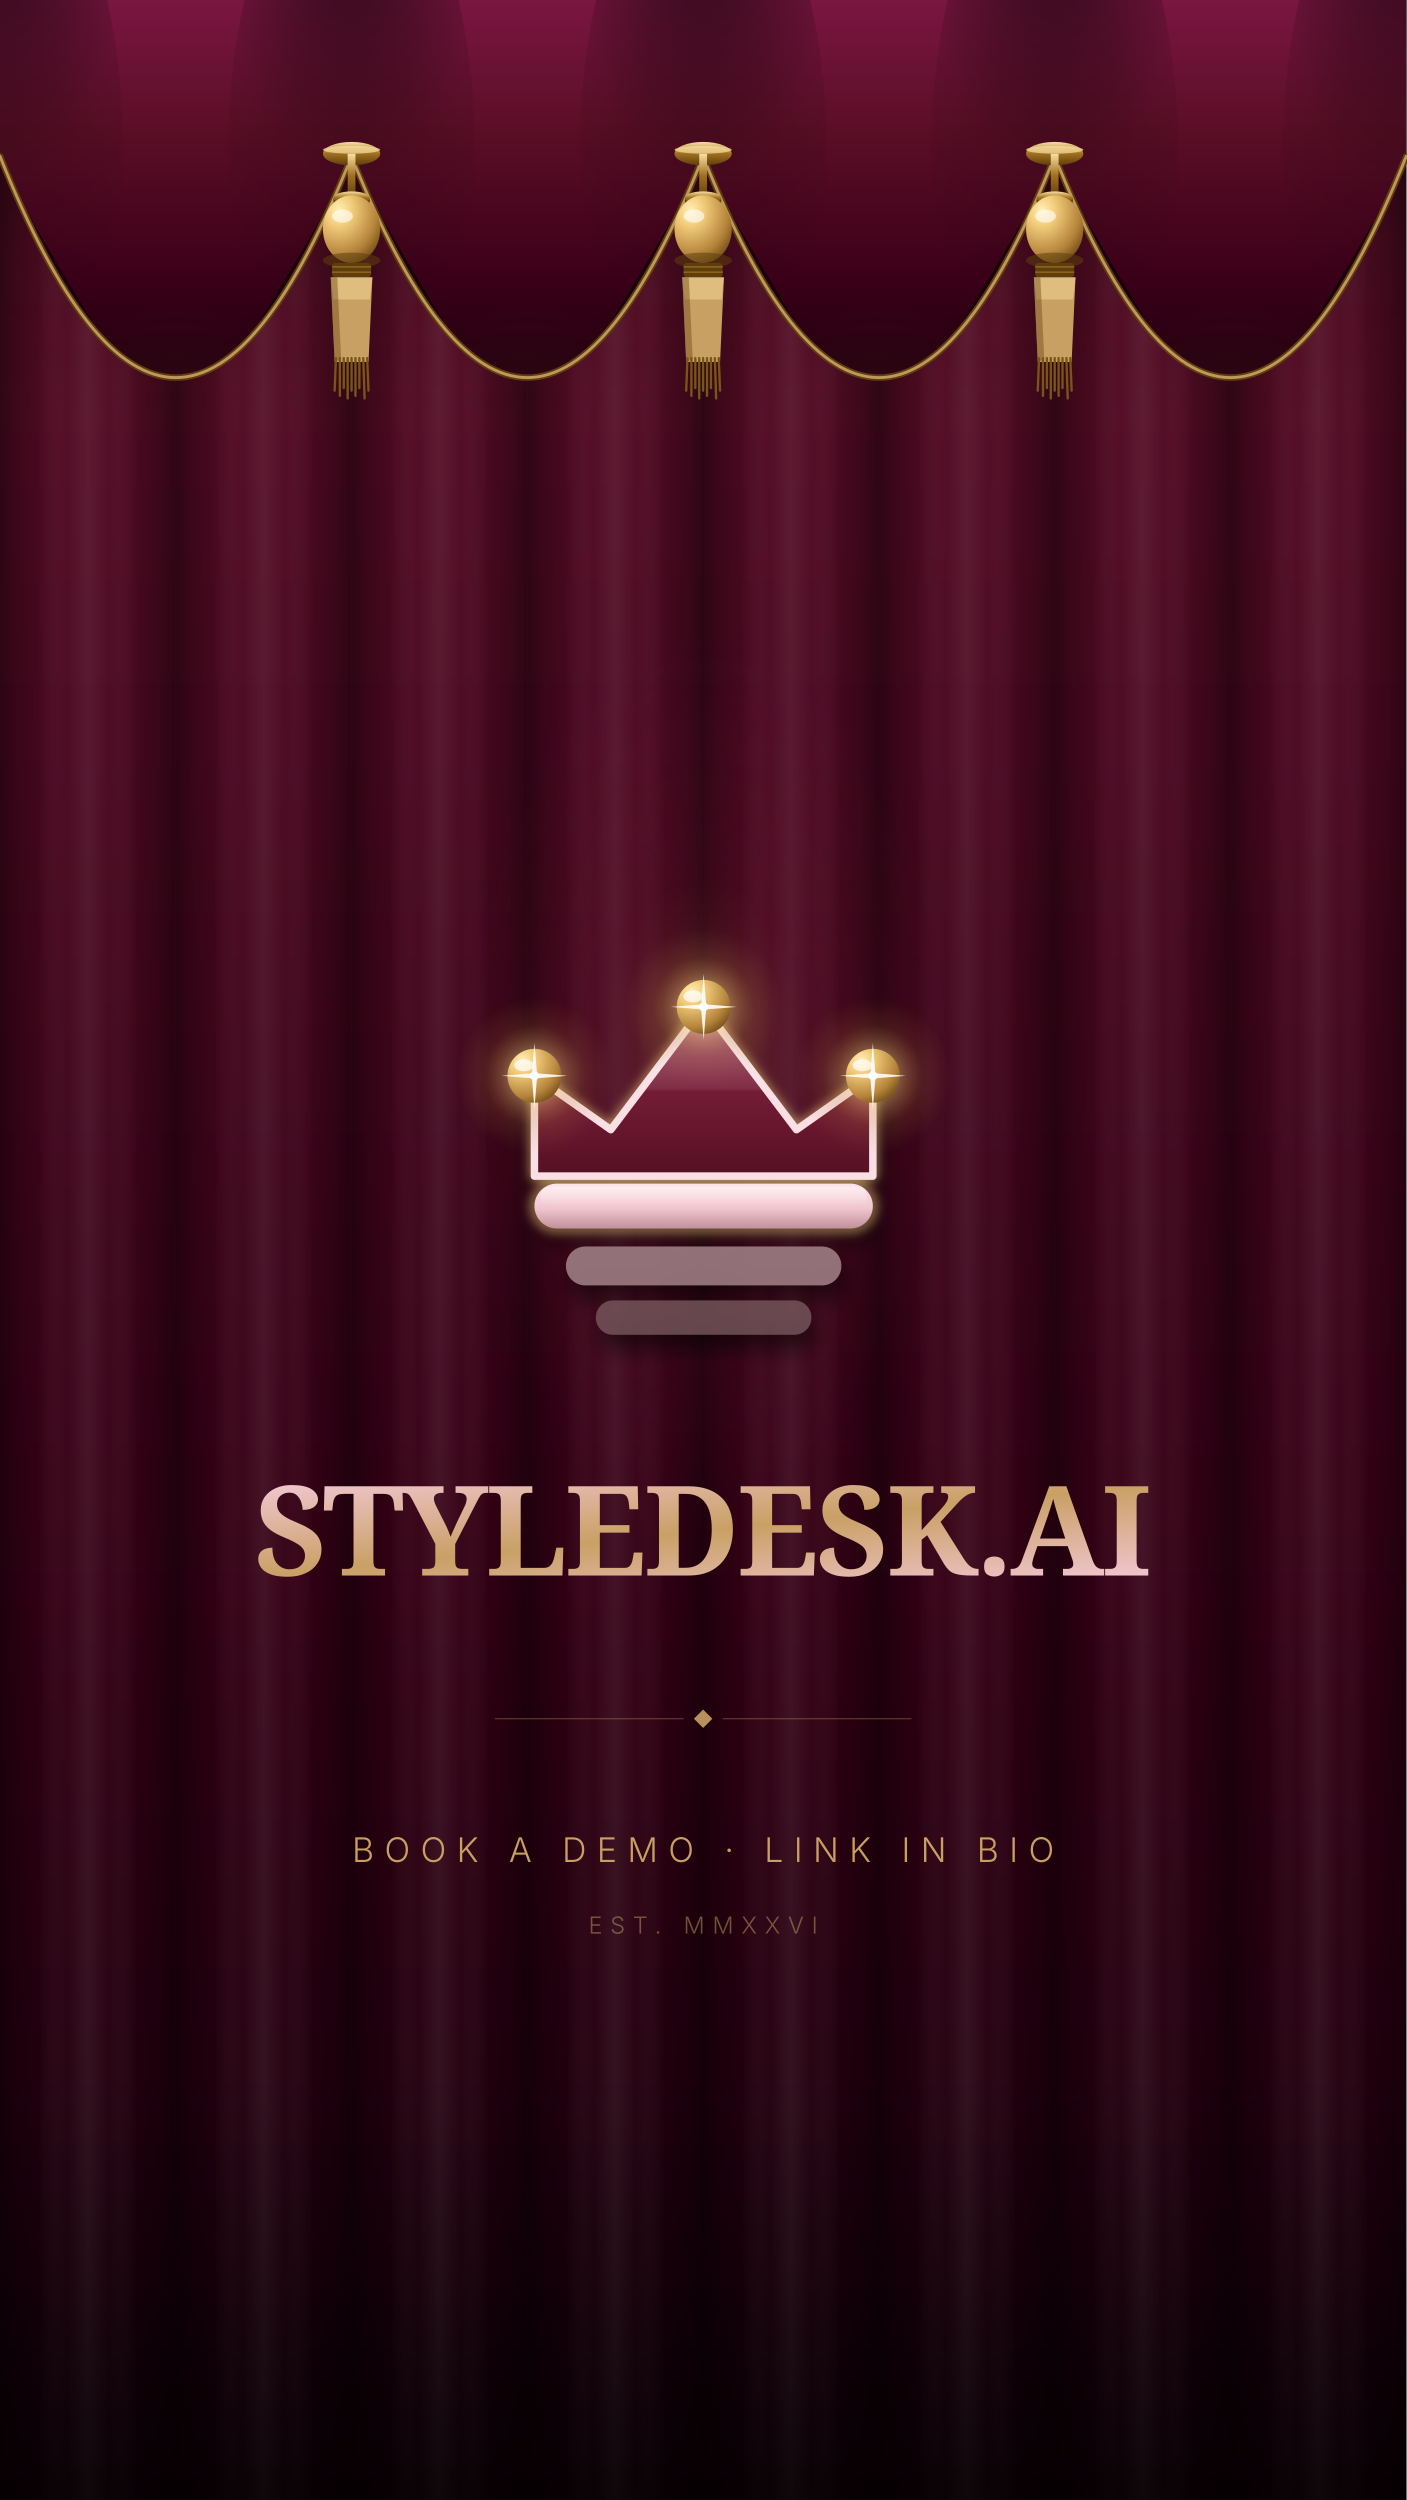
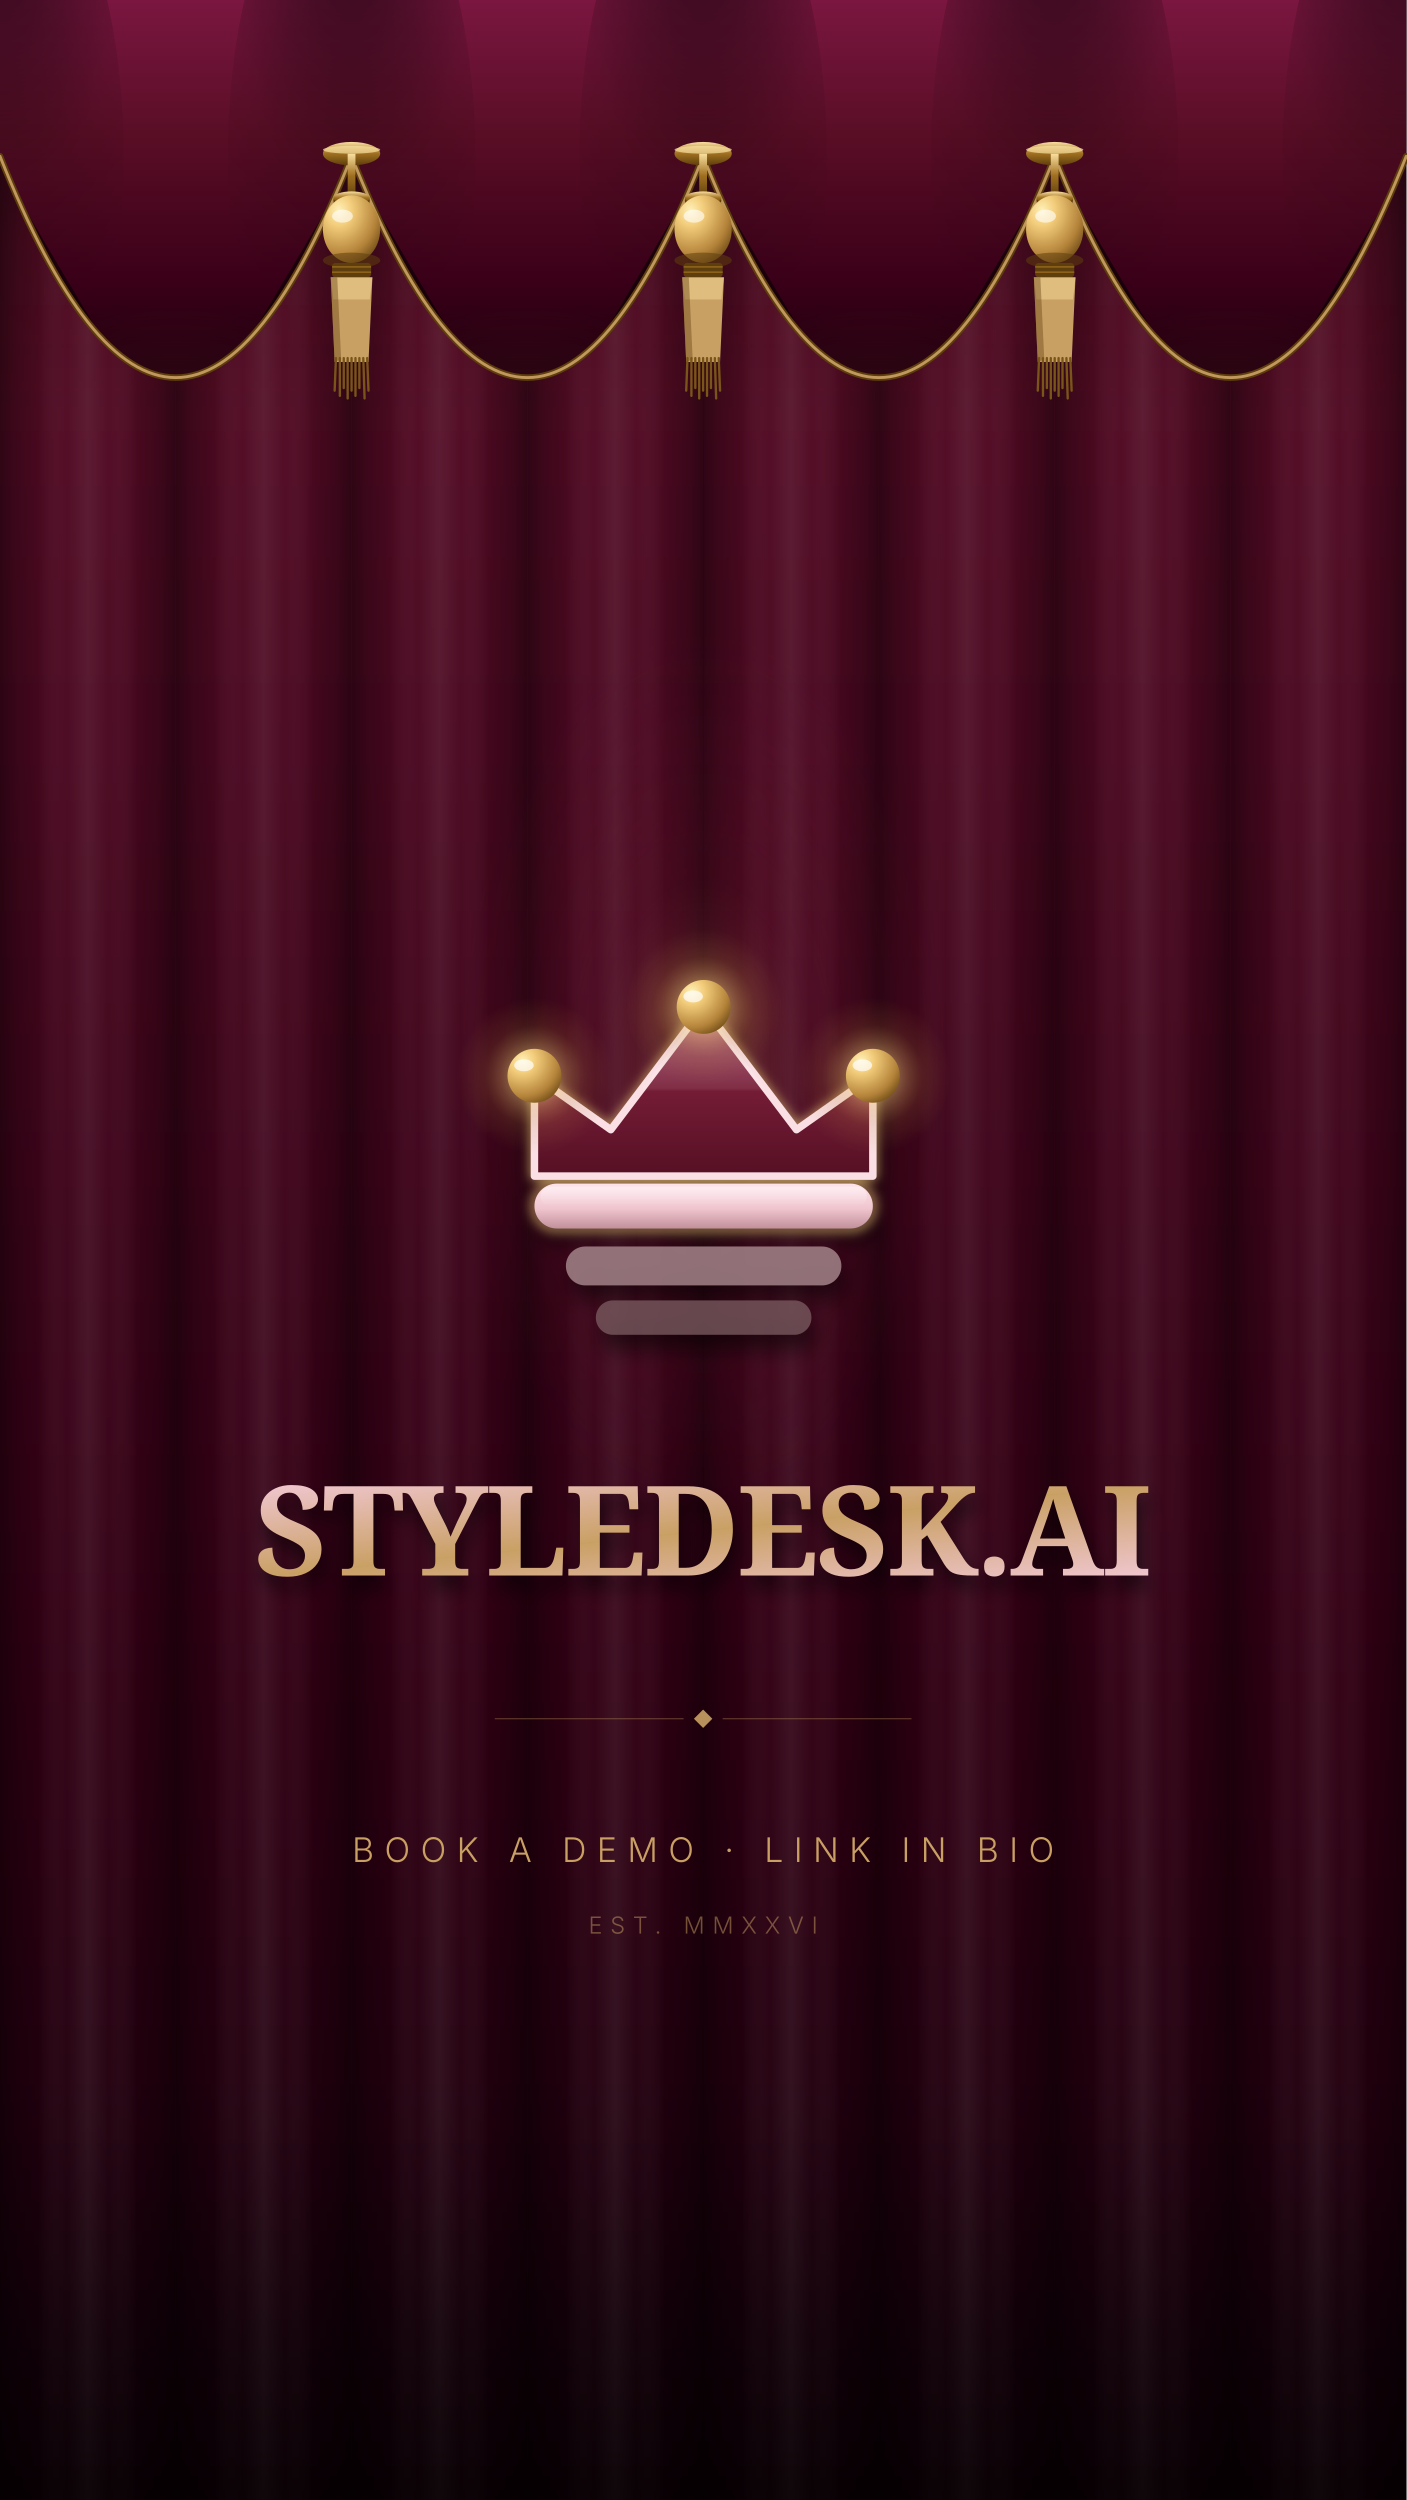
<svg xmlns="http://www.w3.org/2000/svg" viewBox="0 0 1080 1920" width="1080" height="1920" role="img" aria-label="StyleDesk.ai outro on velvet curtain backdrop">
  <defs>
    <linearGradient id="velvetBase" x1="0" y1="0" x2="0" y2="1">
      <stop offset="0%" stop-color="#5a0e26" />
      <stop offset="30%" stop-color="#4a0820" />
      <stop offset="65%" stop-color="#330014" />
      <stop offset="100%" stop-color="#15000a" />
    </linearGradient>
    <linearGradient id="pleatLayer" x1="0" y1="0" x2="1" y2="0">
      <stop offset="0%" stop-color="#000000" stop-opacity="0.92" />
      <stop offset="3%" stop-color="#000000" stop-opacity="0.78" />
      <stop offset="10%" stop-color="#000000" stop-opacity="0.50" />
      <stop offset="22%" stop-color="#000000" stop-opacity="0.22" />
      <stop offset="38%" stop-color="#ffffff" stop-opacity="0.04" />
      <stop offset="50%" stop-color="#ffffff" stop-opacity="0.16" />
      <stop offset="62%" stop-color="#ffffff" stop-opacity="0.04" />
      <stop offset="78%" stop-color="#000000" stop-opacity="0.22" />
      <stop offset="90%" stop-color="#000000" stop-opacity="0.50" />
      <stop offset="97%" stop-color="#000000" stop-opacity="0.78" />
      <stop offset="100%" stop-color="#000000" stop-opacity="0.92" />
    </linearGradient>
    <linearGradient id="topShadow" x1="0" y1="0" x2="0" y2="1">
      <stop offset="0%" stop-color="#000000" stop-opacity="0.55" />
      <stop offset="60%" stop-color="#000000" stop-opacity="0.10" />
      <stop offset="100%" stop-color="#000000" stop-opacity="0" />
    </linearGradient>
    <linearGradient id="bottomShadow" x1="0" y1="0" x2="0" y2="1">
      <stop offset="0%" stop-color="#000000" stop-opacity="0" />
      <stop offset="40%" stop-color="#000000" stop-opacity="0.18" />
      <stop offset="100%" stop-color="#000000" stop-opacity="0.60" />
    </linearGradient>
    <linearGradient id="gold" x1="0" y1="0" x2="1" y2="1">
      <stop offset="0%" stop-color="#f0c6cf" />
      <stop offset="50%" stop-color="#c9a064" />
      <stop offset="100%" stop-color="#f0c6cf" />
    </linearGradient>
    <radialGradient id="crownHalo" cx="50%" cy="43%" r="22%">
      <stop offset="0%" stop-color="#c9a064" stop-opacity="0.32" />
      <stop offset="35%" stop-color="#7c1f36" stop-opacity="0.14" />
      <stop offset="80%" stop-color="#7c1f36" stop-opacity="0" />
      <stop offset="100%" stop-color="#c9a064" stop-opacity="0" />
    </radialGradient>
    <linearGradient id="crown" x1="0" y1="0" x2="0" y2="1">
      <stop offset="0%" stop-color="#932748" />
      <stop offset="100%" stop-color="#551024" />
    </linearGradient>
    <linearGradient id="crownGloss" x1="0" y1="0" x2="0" y2="1">
      <stop offset="0%" stop-color="#ffffff" stop-opacity="0.35" />
      <stop offset="48%" stop-color="#ffffff" stop-opacity="0.08" />
      <stop offset="50%" stop-color="#ffffff" stop-opacity="0" />
    </linearGradient>
    <radialGradient id="goldDot" cx="28%" cy="22%" r="95%">
      <stop offset="0%" stop-color="#fff0b8" />
      <stop offset="25%" stop-color="#f2cc7a" />
      <stop offset="70%" stop-color="#b4833a" />
      <stop offset="100%" stop-color="#5e3e0c" />
    </radialGradient>
    <radialGradient id="jewelGlow" cx="50%" cy="50%" r="50%">
      <stop offset="0%" stop-color="#fff0b8" stop-opacity="0.85" />
      <stop offset="30%" stop-color="#f2cc7a" stop-opacity="0.45" />
      <stop offset="65%" stop-color="#b4833a" stop-opacity="0.15" />
      <stop offset="100%" stop-color="#b4833a" stop-opacity="0" />
    </radialGradient>
    <filter id="crownDropShadow" x="-25%" y="-25%" width="150%" height="160%">
      <feGaussianBlur stdDeviation="7" />
    </filter>
    <filter id="crownRimGlow" x="-30%" y="-30%" width="160%" height="160%">
      <feGaussianBlur stdDeviation="3.5" />
    </filter>
-     <g id="sparkle">
-       <path d="M 0 -22 L 1.8 0 L 0 22 L -1.8 0 Z" fill="#ffffff" opacity="0.88" />
-       <path d="M -22 0 L 0 1.8 L 22 0 L 0 -1.8 Z" fill="#ffffff" opacity="0.88" />
-       <circle cx="0" cy="0" r="3" fill="#ffffff" opacity="0.95" />
-     </g>
    <linearGradient id="pinkBar" x1="0" y1="0" x2="0" y2="1">
      <stop offset="0%" stop-color="#ffe3ea" />
      <stop offset="55%" stop-color="#f0c6cf" />
      <stop offset="100%" stop-color="#c1909b" />
    </linearGradient>
    <linearGradient id="pinkGloss" x1="0" y1="0" x2="0" y2="1">
      <stop offset="0%" stop-color="#ffffff" stop-opacity="0.45" />
      <stop offset="100%" stop-color="#ffffff" stop-opacity="0" />
    </linearGradient>
    <linearGradient id="valenceVelvet" x1="0" y1="0" x2="0" y2="1">
      <stop offset="0%" stop-color="#7a1640" />
      <stop offset="35%" stop-color="#5a0e26" />
      <stop offset="75%" stop-color="#3a0018" />
      <stop offset="100%" stop-color="#1a000b" />
    </linearGradient>
    <radialGradient id="cuspShadow" cx="50%" cy="0%" r="80%" fx="50%" fy="0%">
      <stop offset="0%" stop-color="#000000" stop-opacity="0.78" />
      <stop offset="35%" stop-color="#000000" stop-opacity="0.42" />
      <stop offset="70%" stop-color="#000000" stop-opacity="0.10" />
      <stop offset="100%" stop-color="#000000" stop-opacity="0" />
    </radialGradient>
    <radialGradient id="swagHighlight" cx="50%" cy="100%" r="80%" fx="50%" fy="100%">
      <stop offset="0%" stop-color="#a83258" stop-opacity="0.55" />
      <stop offset="50%" stop-color="#7c1f36" stop-opacity="0.22" />
      <stop offset="100%" stop-color="#7c1f36" stop-opacity="0" />
    </radialGradient>
    <radialGradient id="swagBottomShadow" cx="50%" cy="100%" r="55%" fx="50%" fy="100%">
      <stop offset="0%" stop-color="#000000" stop-opacity="0.55" />
      <stop offset="100%" stop-color="#000000" stop-opacity="0" />
    </radialGradient>
    <linearGradient id="goldCord" x1="0" y1="0" x2="0" y2="1">
      <stop offset="0%" stop-color="#fadfa0" />
      <stop offset="50%" stop-color="#a07020" />
      <stop offset="100%" stop-color="#5e3e0c" />
    </linearGradient>
    <clipPath id="valenceClip">
      <path d="M 0 0 L 1080 0 L 1080 120                Q 945 460 810 120                Q 675 460 540 120                Q 405 460 270 120                Q 135 460 0 120 Z" />
    </clipPath>
    <g id="tassel">
      <rect x="-3" y="-2" width="6" height="34" fill="url(#goldCord)" />
      <ellipse cx="0" cy="34" rx="14" ry="6" fill="#5e3e0c" />
      <ellipse cx="0" cy="32" rx="14" ry="5" fill="url(#goldCord)" />
      <ellipse cx="0" cy="56" rx="22" ry="26" fill="url(#goldDot)" />
      <ellipse cx="-7" cy="46" rx="8" ry="5" fill="#ffffff" opacity="0.6" />
      <ellipse cx="0" cy="80" rx="22" ry="6" fill="#5e3e0c" opacity="0.55" />
      <rect x="-15" y="82" width="30" height="11" rx="2.5" fill="#5e3e0c" />
      <line x1="-15" y1="85" x2="15" y2="85" stroke="#a07020" stroke-width="0.9" />
      <line x1="-15" y1="89" x2="15" y2="89" stroke="#a07020" stroke-width="0.9" />
      <path d="M -16 93 L 16 93 L 13 158 L -13 158 Z" fill="#c9a064" />
      <path d="M -16 93 L 16 93 L 14 110 L -14 110 Z" fill="#fadfa0" opacity="0.45" />
      <path d="M -16 93 L -13 158 L -8 156 L -11 93 Z" fill="#5e3e0c" opacity="0.4" />
      <g stroke="#7a5519" stroke-width="1.8" stroke-linecap="round">
        <line x1="-12" y1="155" x2="-13" y2="180" />
        <line x1="-9" y1="155" x2="-9" y2="184" />
        <line x1="-6" y1="155" x2="-6" y2="178" />
        <line x1="-3" y1="155" x2="-3" y2="186" />
        <line x1="0" y1="155" x2="0" y2="180" />
        <line x1="3" y1="155" x2="3" y2="184" />
        <line x1="6" y1="155" x2="6" y2="178" />
        <line x1="9" y1="155" x2="10" y2="186" />
        <line x1="12" y1="155" x2="13" y2="180" />
      </g>
    </g>
    <clipPath id="leftClip">
      <path id="leftClipPath" d="M 0 0 L 540 0 L 540 1920 L 0 1920 Z" />
    </clipPath>
    <clipPath id="rightClip">
      <path id="rightClipPath" d="M 540 0 L 1080 0 L 1080 1920 L 540 1920 Z" />
    </clipPath>
  </defs>
  <rect width="1080" height="1920" fill="url(#velvetBase)" />
  <g id="leftCurtain" clip-path="url(#leftClip)">
    <rect x="0" y="0" width="135" height="1920" fill="url(#pleatLayer)" />
    <rect x="135" y="0" width="135" height="1920" fill="url(#pleatLayer)" />
    <rect x="270" y="0" width="135" height="1920" fill="url(#pleatLayer)" />
    <rect x="405" y="0" width="135" height="1920" fill="url(#pleatLayer)" />
    <rect x="0" y="0" width="540" height="1920" fill="url(#velvetBase)" opacity="0.55" />
  </g>
  <g id="rightCurtain" clip-path="url(#rightClip)">
    <rect x="540" y="0" width="135" height="1920" fill="url(#pleatLayer)" />
    <rect x="675" y="0" width="135" height="1920" fill="url(#pleatLayer)" />
    <rect x="810" y="0" width="135" height="1920" fill="url(#pleatLayer)" />
    <rect x="945" y="0" width="135" height="1920" fill="url(#pleatLayer)" />
    <rect x="540" y="0" width="540" height="1920" fill="url(#velvetBase)" opacity="0.55" />
  </g>
  <rect width="1080" height="320" fill="url(#topShadow)" />
  <rect x="0" y="1600" width="1080" height="320" fill="url(#bottomShadow)" />
  <g id="valence">
    <path d="M 0 0 L 1080 0 L 1080 120              Q 945 460 810 120              Q 675 460 540 120              Q 405 460 270 120              Q 135 460 0 120 Z" fill="url(#valenceVelvet)" />
    <g clip-path="url(#valenceClip)">
      <ellipse cx="135" cy="290" rx="115" ry="95" fill="url(#swagHighlight)" />
      <ellipse cx="405" cy="290" rx="115" ry="95" fill="url(#swagHighlight)" />
      <ellipse cx="675" cy="290" rx="115" ry="95" fill="url(#swagHighlight)" />
      <ellipse cx="945" cy="290" rx="115" ry="95" fill="url(#swagHighlight)" />
      <ellipse cx="0" cy="120" rx="95" ry="240" fill="url(#cuspShadow)" />
      <ellipse cx="270" cy="120" rx="95" ry="240" fill="url(#cuspShadow)" />
      <ellipse cx="540" cy="120" rx="95" ry="240" fill="url(#cuspShadow)" />
      <ellipse cx="810" cy="120" rx="95" ry="240" fill="url(#cuspShadow)" />
      <ellipse cx="1080" cy="120" rx="95" ry="240" fill="url(#cuspShadow)" />
      <g fill="none" stroke-linecap="round" opacity="0.55">
        <path d="M 270 130 Q 230 200 175 290" stroke="#000" stroke-width="3" />
        <path d="M 270 130 Q 250 210 205 290" stroke="#000" stroke-width="2.5" />
        <path d="M 270 130 Q 310 200 365 290" stroke="#000" stroke-width="3" />
        <path d="M 270 130 Q 290 210 335 290" stroke="#000" stroke-width="2.5" />
        <path d="M 540 130 Q 500 200 445 290" stroke="#000" stroke-width="3" />
        <path d="M 540 130 Q 520 210 475 290" stroke="#000" stroke-width="2.5" />
        <path d="M 540 130 Q 580 200 635 290" stroke="#000" stroke-width="3" />
        <path d="M 540 130 Q 560 210 605 290" stroke="#000" stroke-width="2.5" />
        <path d="M 810 130 Q 770 200 715 290" stroke="#000" stroke-width="3" />
        <path d="M 810 130 Q 790 210 745 290" stroke="#000" stroke-width="2.5" />
        <path d="M 810 130 Q 850 200 905 290" stroke="#000" stroke-width="3" />
        <path d="M 810 130 Q 830 210 875 290" stroke="#000" stroke-width="2.5" />
        <path d="M 0 130 Q 40 200 95 290" stroke="#000" stroke-width="3" />
        <path d="M 0 130 Q 20 210 65 290" stroke="#000" stroke-width="2.5" />
        <path d="M 1080 130 Q 1040 200 985 290" stroke="#000" stroke-width="3" />
        <path d="M 1080 130 Q 1060 210 1015 290" stroke="#000" stroke-width="2.5" />
      </g>
      <ellipse cx="135" cy="305" rx="130" ry="22" fill="url(#swagBottomShadow)" />
      <ellipse cx="405" cy="305" rx="130" ry="22" fill="url(#swagBottomShadow)" />
      <ellipse cx="675" cy="305" rx="130" ry="22" fill="url(#swagBottomShadow)" />
      <ellipse cx="945" cy="305" rx="130" ry="22" fill="url(#swagBottomShadow)" />
    </g>
    <path d="M 1080 120              Q 945 460 810 120              Q 675 460 540 120              Q 405 460 270 120              Q 135 460 0 120" fill="none" stroke="#5e3e0c" stroke-width="5" stroke-linecap="round" />
    <path d="M 1080 120              Q 945 460 810 120              Q 675 460 540 120              Q 405 460 270 120              Q 135 460 0 120" fill="none" stroke="#c9a064" stroke-width="2.2" stroke-linecap="round" stroke-opacity="0.92" />
    <g id="cuspCords">
      <ellipse cx="270" cy="118" rx="22" ry="9" fill="url(#goldCord)" />
      <ellipse cx="270" cy="115" rx="22" ry="3" fill="#fadfa0" opacity="0.7" />
      <ellipse cx="540" cy="118" rx="22" ry="9" fill="url(#goldCord)" />
      <ellipse cx="540" cy="115" rx="22" ry="3" fill="#fadfa0" opacity="0.7" />
      <ellipse cx="810" cy="118" rx="22" ry="9" fill="url(#goldCord)" />
      <ellipse cx="810" cy="115" rx="22" ry="3" fill="#fadfa0" opacity="0.7" />
    </g>
    <use href="#tassel" x="270" y="120" />
    <use href="#tassel" x="540" y="120" />
    <use href="#tassel" x="810" y="120" />
  </g>
  <rect width="1080" height="1920" fill="url(#crownHalo)" />
  <g id="content" opacity="1">
    <g transform="translate(246 633) scale(1.15)">
      <g transform="translate(3 10)" filter="url(#crownDropShadow)" opacity="0.55">
        <path d="M143 235 L143 168 L194 204 L256 122 L318 204 L369 168 L369 235 Z" fill="#000000" />
        <rect x="143" y="240" width="226" height="30" rx="15" fill="#000000" />
        <rect x="164" y="282" width="184" height="26" rx="13" fill="#000000" />
        <rect x="184" y="318" width="144" height="23" rx="11.5" fill="#000000" />
      </g>
      <g filter="url(#crownRimGlow)" opacity="0.7">
        <path d="M143 235 L143 168 L194 204 L256 122 L318 204 L369 168 L369 235 Z" fill="none" stroke="#f2cc7a" stroke-width="6" stroke-linejoin="round" />
        <rect x="143" y="240" width="226" height="30" rx="15" fill="none" stroke="#f2cc7a" stroke-width="5" />
      </g>
      <path d="M143 235 L143 168 L194 204 L256 122 L318 204 L369 168 L369 235 Z" fill="url(#crown)" stroke="#fadfe4" stroke-width="5" stroke-linejoin="round" />
      <path d="M143 235 L143 168 L194 204 L256 122 L318 204 L369 168 L369 235 Z" fill="url(#crownGloss)" stroke="none" />
      <rect x="143" y="240" width="226" height="30" rx="15" fill="url(#pinkBar)" />
      <rect x="147" y="242" width="218" height="13" rx="6.5" fill="url(#pinkGloss)" />
      <rect x="164" y="282" width="184" height="26" rx="13" fill="#9a7a80" opacity="0.92" />
      <rect x="184" y="318" width="144" height="23" rx="11.5" fill="#7a5a60" opacity="0.78" />
      <circle cx="256" cy="122" r="52" fill="url(#jewelGlow)" />
      <circle cx="143" cy="168" r="52" fill="url(#jewelGlow)" />
      <circle cx="369" cy="168" r="52" fill="url(#jewelGlow)" />
      <circle cx="256" cy="122" r="18" fill="url(#goldDot)" />
      <circle cx="143" cy="168" r="18" fill="url(#goldDot)" />
      <circle cx="369" cy="168" r="18" fill="url(#goldDot)" />
      <ellipse cx="249" cy="115" rx="6.5" ry="4" fill="#ffffff" opacity="0.7" />
      <ellipse cx="136" cy="161" rx="6.5" ry="4" fill="#ffffff" opacity="0.7" />
      <ellipse cx="362" cy="161" rx="6.5" ry="4" fill="#ffffff" opacity="0.7" />
-       <use href="#sparkle" x="256" y="122" />
-       <use href="#sparkle" x="143" y="168" />
-       <use href="#sparkle" x="369" y="168" />
+     </g>
+     <g transform="translate(3 10)" filter="url(#crownDropShadow)" opacity="0.55">
+       <text x="540" y="1210" font-family="'Playfair Display', Georgia, serif" font-size="96" font-weight="700" text-anchor="middle" letter-spacing="-2" fill="#000000">STYLEDESK.AI</text>
    </g>
    <text x="540" y="1210" font-family="'Playfair Display', Georgia, serif" font-size="96" font-weight="700" text-anchor="middle" letter-spacing="-2" fill="url(#gold)">STYLEDESK.AI</text>
    <line x1="380" y1="1320" x2="525" y2="1320" stroke="#c9a064" stroke-opacity="0.40" stroke-width="0.8" />
    <rect x="535" y="1315" width="10" height="10" transform="rotate(45 540 1320)" fill="#c9a064" fill-opacity="0.90" />
    <line x1="555" y1="1320" x2="700" y2="1320" stroke="#c9a064" stroke-opacity="0.40" stroke-width="0.8" />
    <text x="540" y="1430" font-family="'Helvetica Neue', 'Inter', -apple-system, sans-serif" font-size="26" font-weight="300" fill="#c9a064" text-anchor="middle" letter-spacing="8">BOOK A DEMO  ·  LINK IN BIO</text>
    <text x="540" y="1485" font-family="'Helvetica Neue', 'Inter', -apple-system, sans-serif" font-size="18" font-weight="300" fill="#c9a064" fill-opacity="0.5" text-anchor="middle" letter-spacing="6">EST. MMXXVI</text>
  </g>
</svg>
